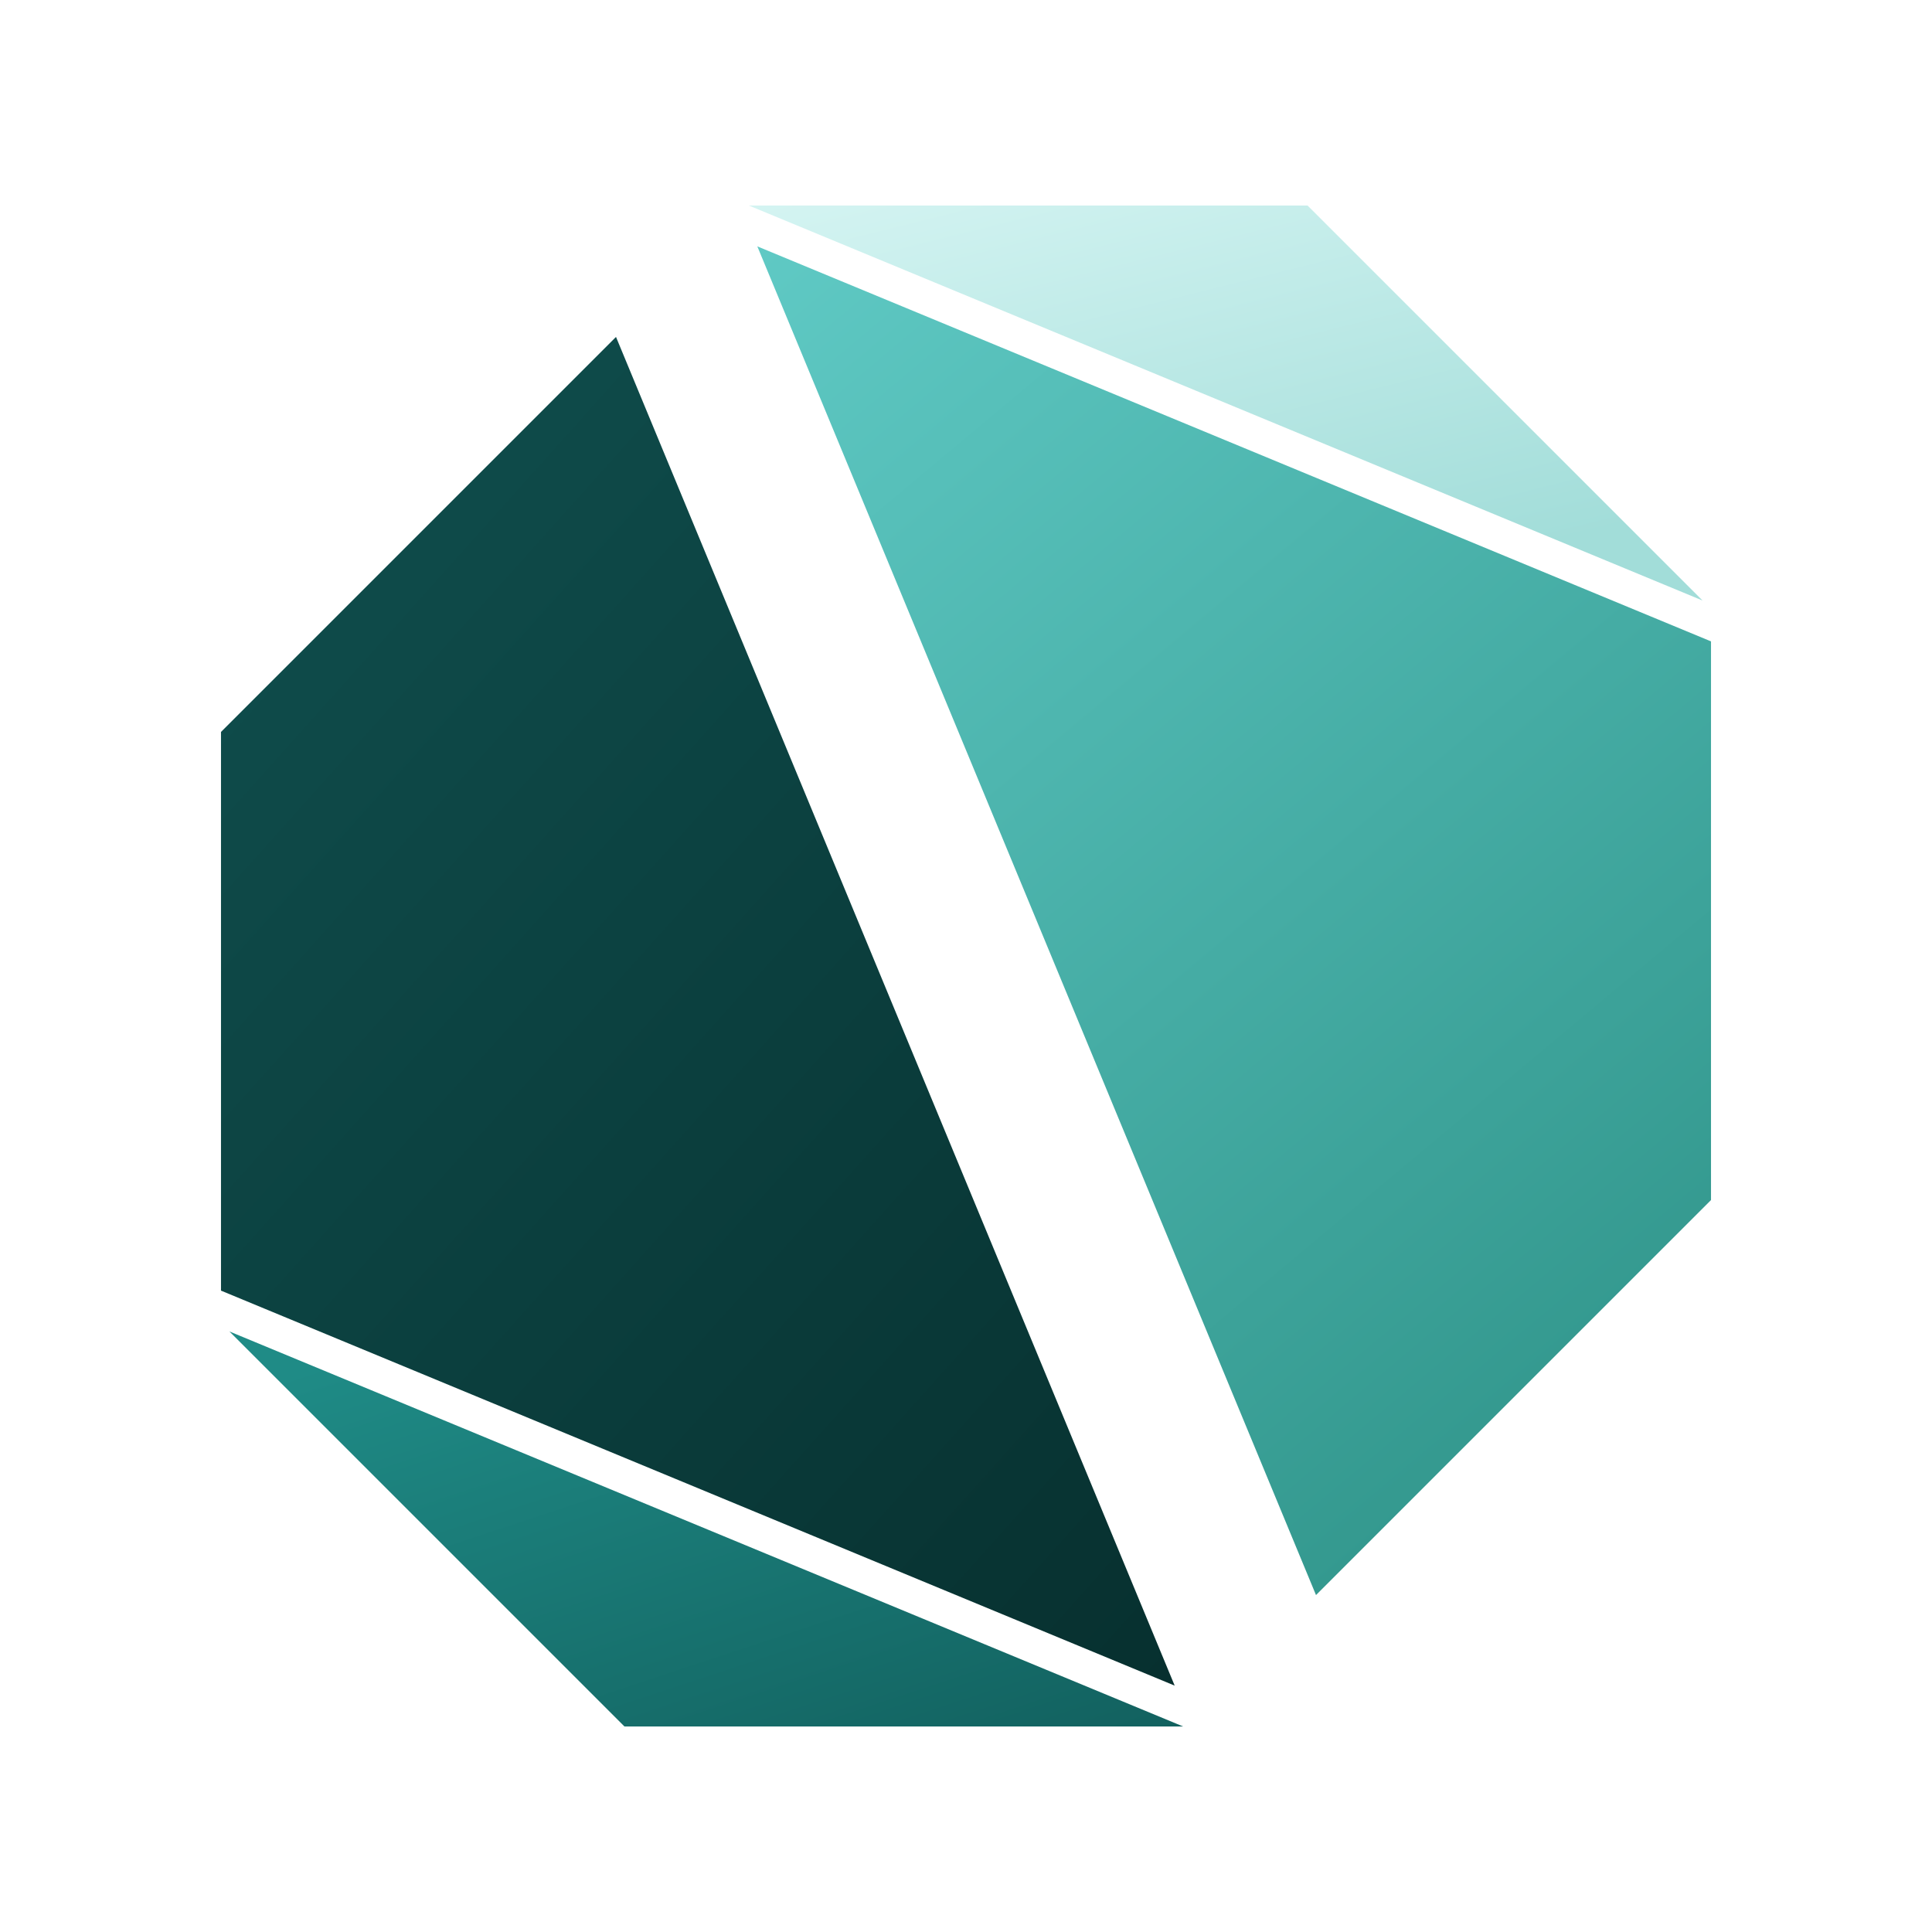
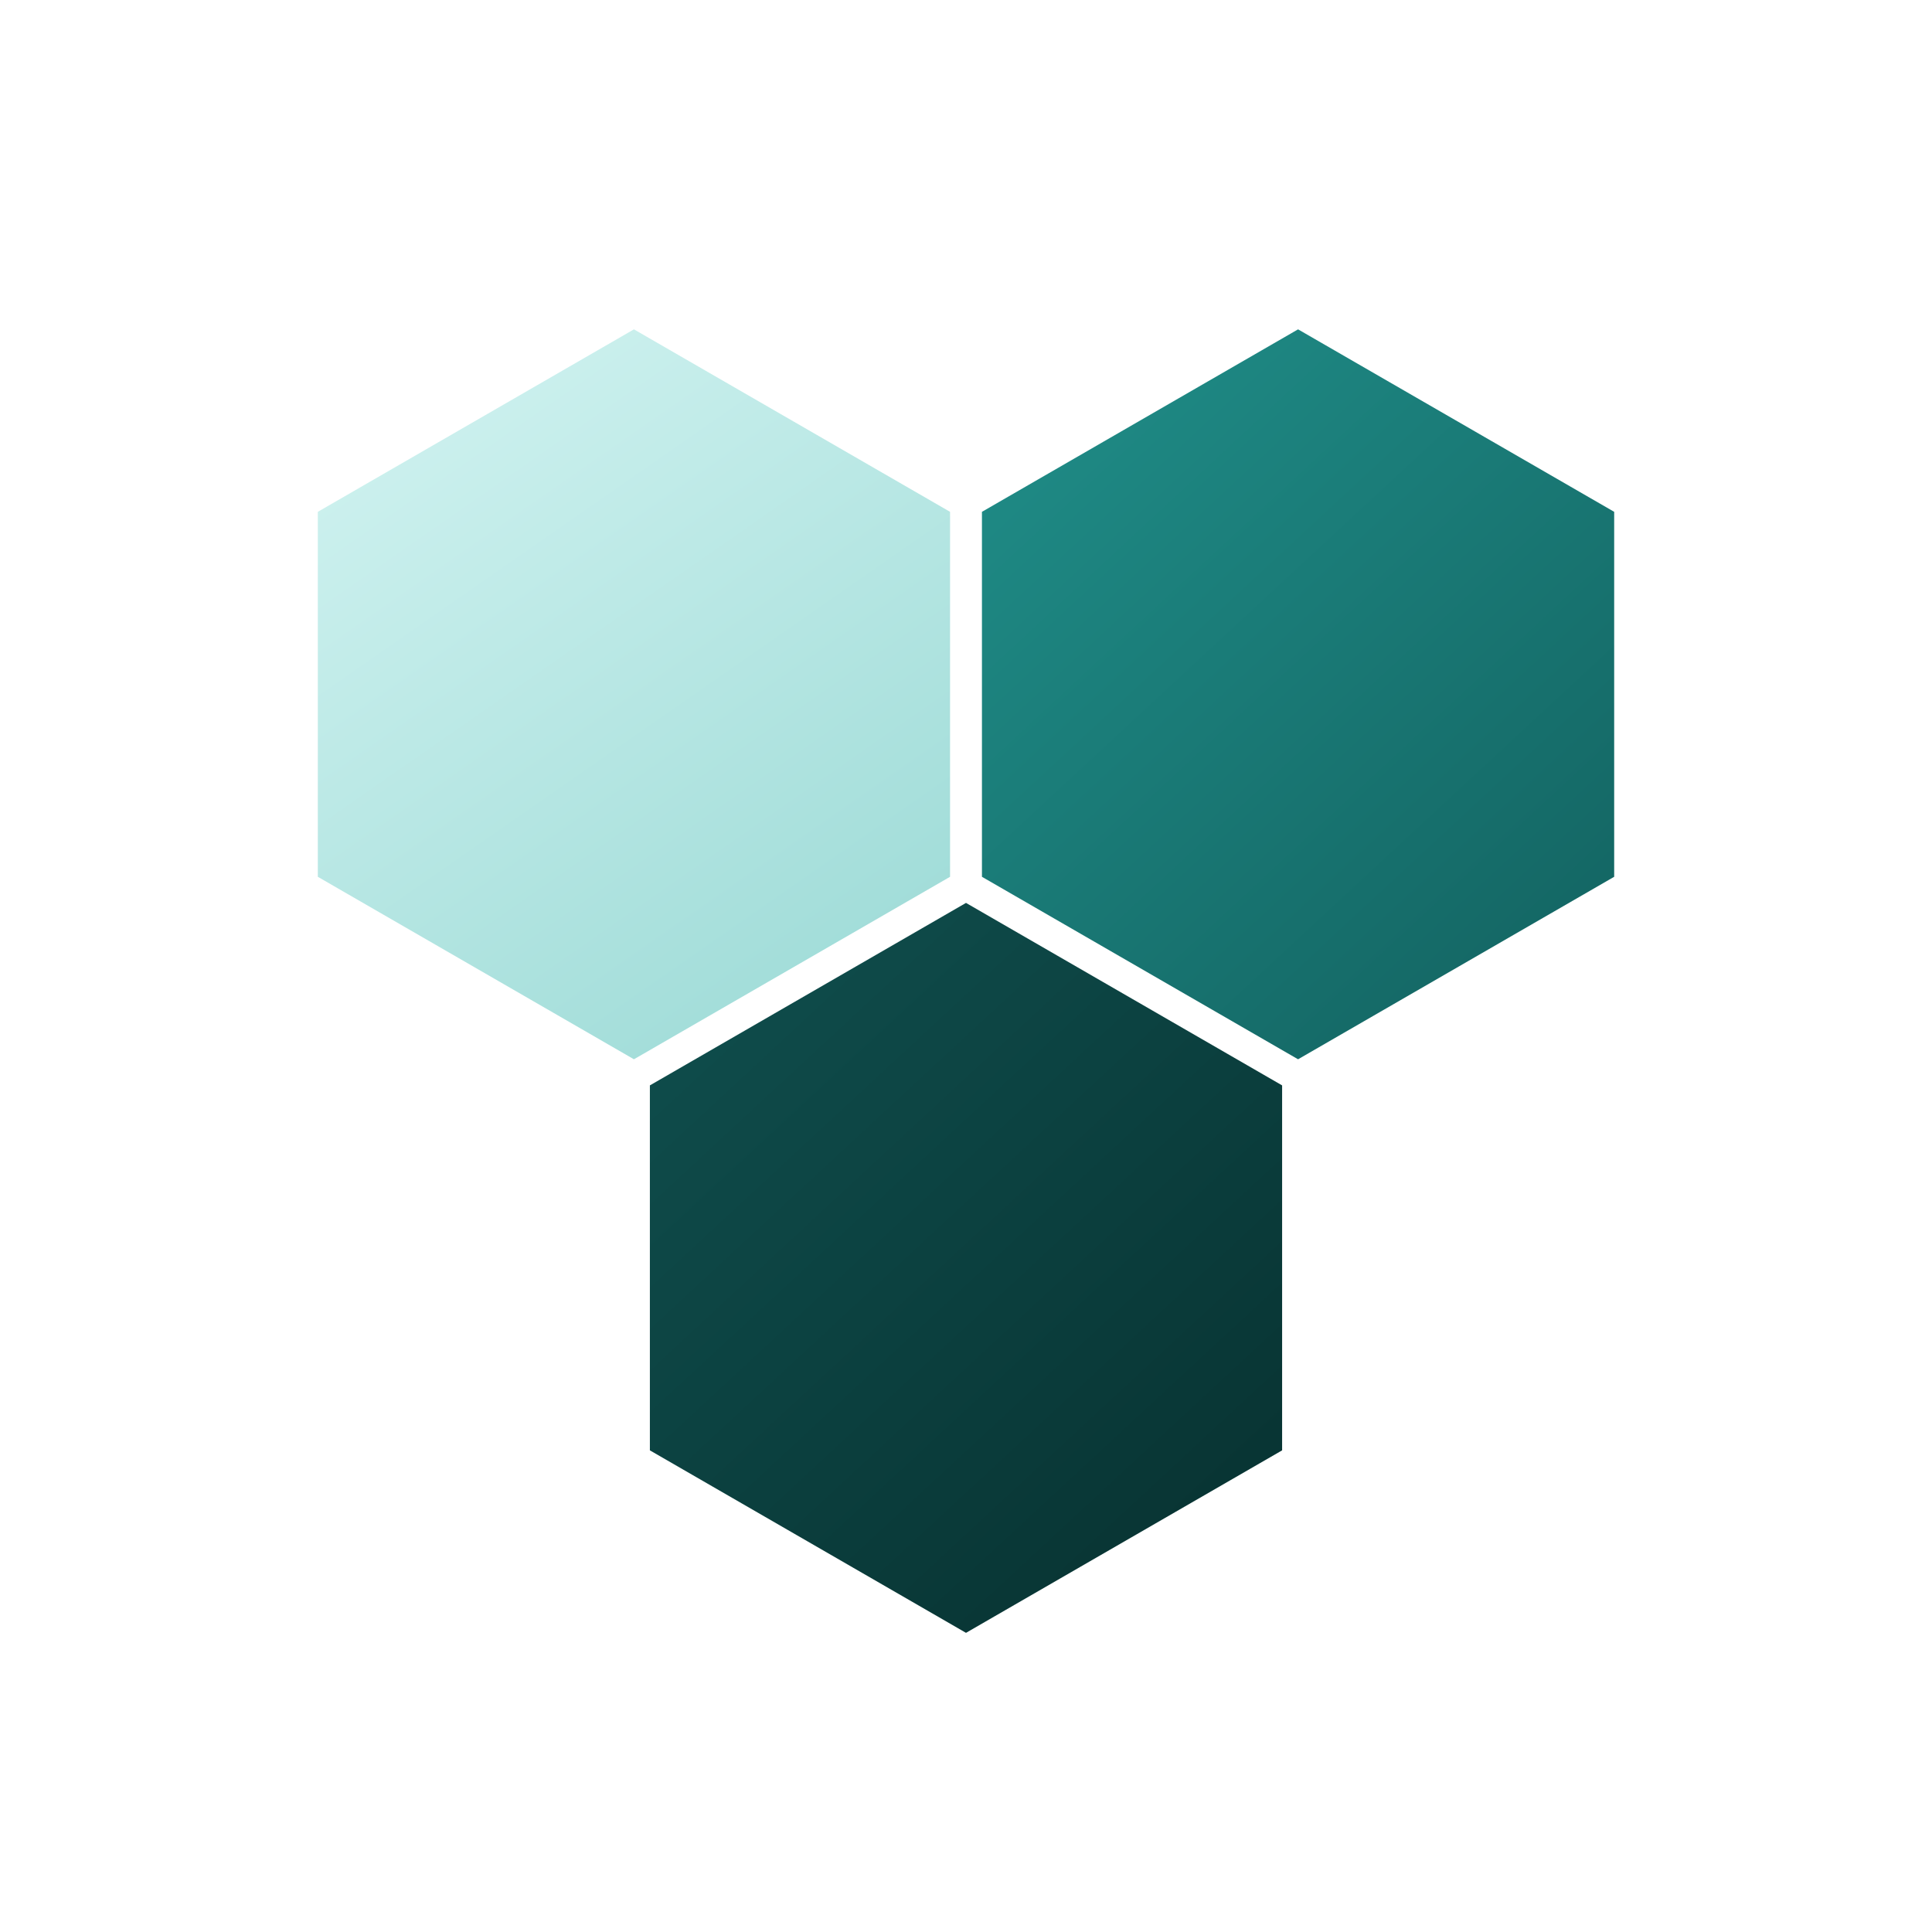
<svg xmlns="http://www.w3.org/2000/svg" viewBox="0 0 64 64">
  <defs>
    <linearGradient id="teal-1" x1="0" y1="0" x2="0.6" y2="1">
      <stop offset="0%" stop-color="#d4f4f2" />
      <stop offset="100%" stop-color="#a2ddd9" />
    </linearGradient>
    <linearGradient id="teal-2" x1="0" y1="0" x2="0.6" y2="1">
      <stop offset="0%" stop-color="#5fc9c4" />
      <stop offset="100%" stop-color="#34998f" />
    </linearGradient>
    <linearGradient id="teal-3" x1="0.2" y1="0" x2="1" y2="1">
      <stop offset="0%" stop-color="#1f8b86" />
      <stop offset="100%" stop-color="#12615f" />
    </linearGradient>
    <linearGradient id="teal-4" x1="0.2" y1="0" x2="1" y2="1">
      <stop offset="0%" stop-color="#0f4d4c" />
      <stop offset="100%" stop-color="#07302f" />
    </linearGradient>
  </defs>
-   <polygon points="23.55,6.48 43.45,6.48 57.52,20.55" fill="url(#teal-1)" transform="translate(41.51 11.17) scale(0.93) translate(-41.51 -11.17)" />
-   <polygon points="23.55,6.48 57.52,20.55 57.52,40.45 43.45,54.52" fill="url(#teal-2)" transform="translate(45.51 30.5) scale(0.93) translate(-45.51 -30.5)" />
-   <polygon points="40.45,57.52 20.55,57.52 6.48,43.45" fill="url(#teal-3)" transform="translate(22.49 52.83) scale(0.93) translate(-22.49 -52.83)" />
-   <polygon points="40.45,57.52 6.48,43.45 6.48,23.55 20.55,9.48" fill="url(#teal-4)" transform="translate(18.49 33.5) scale(0.93) translate(-18.49 -33.5)" />
+   <polygon points="21,10 32.26,16.5 32.26,29.5 21,36 9.74,29.5 9.74,16.5" fill="url(#teal-1)" transform="translate(21 23) scale(0.93) translate(-21 -23)" />
+   <polygon points="43,10 54.26,16.5 54.26,29.5 43,36 31.74,29.5 31.74,16.5" fill="url(#teal-3)" transform="translate(43 23) scale(0.93) translate(-43 -23)" />
+   <polygon points="32,29 43.26,35.5 43.26,48.5 32,55 20.74,48.5 20.74,35.5" fill="url(#teal-4)" transform="translate(32 42) scale(0.93) translate(-32 -42)" />
</svg>
